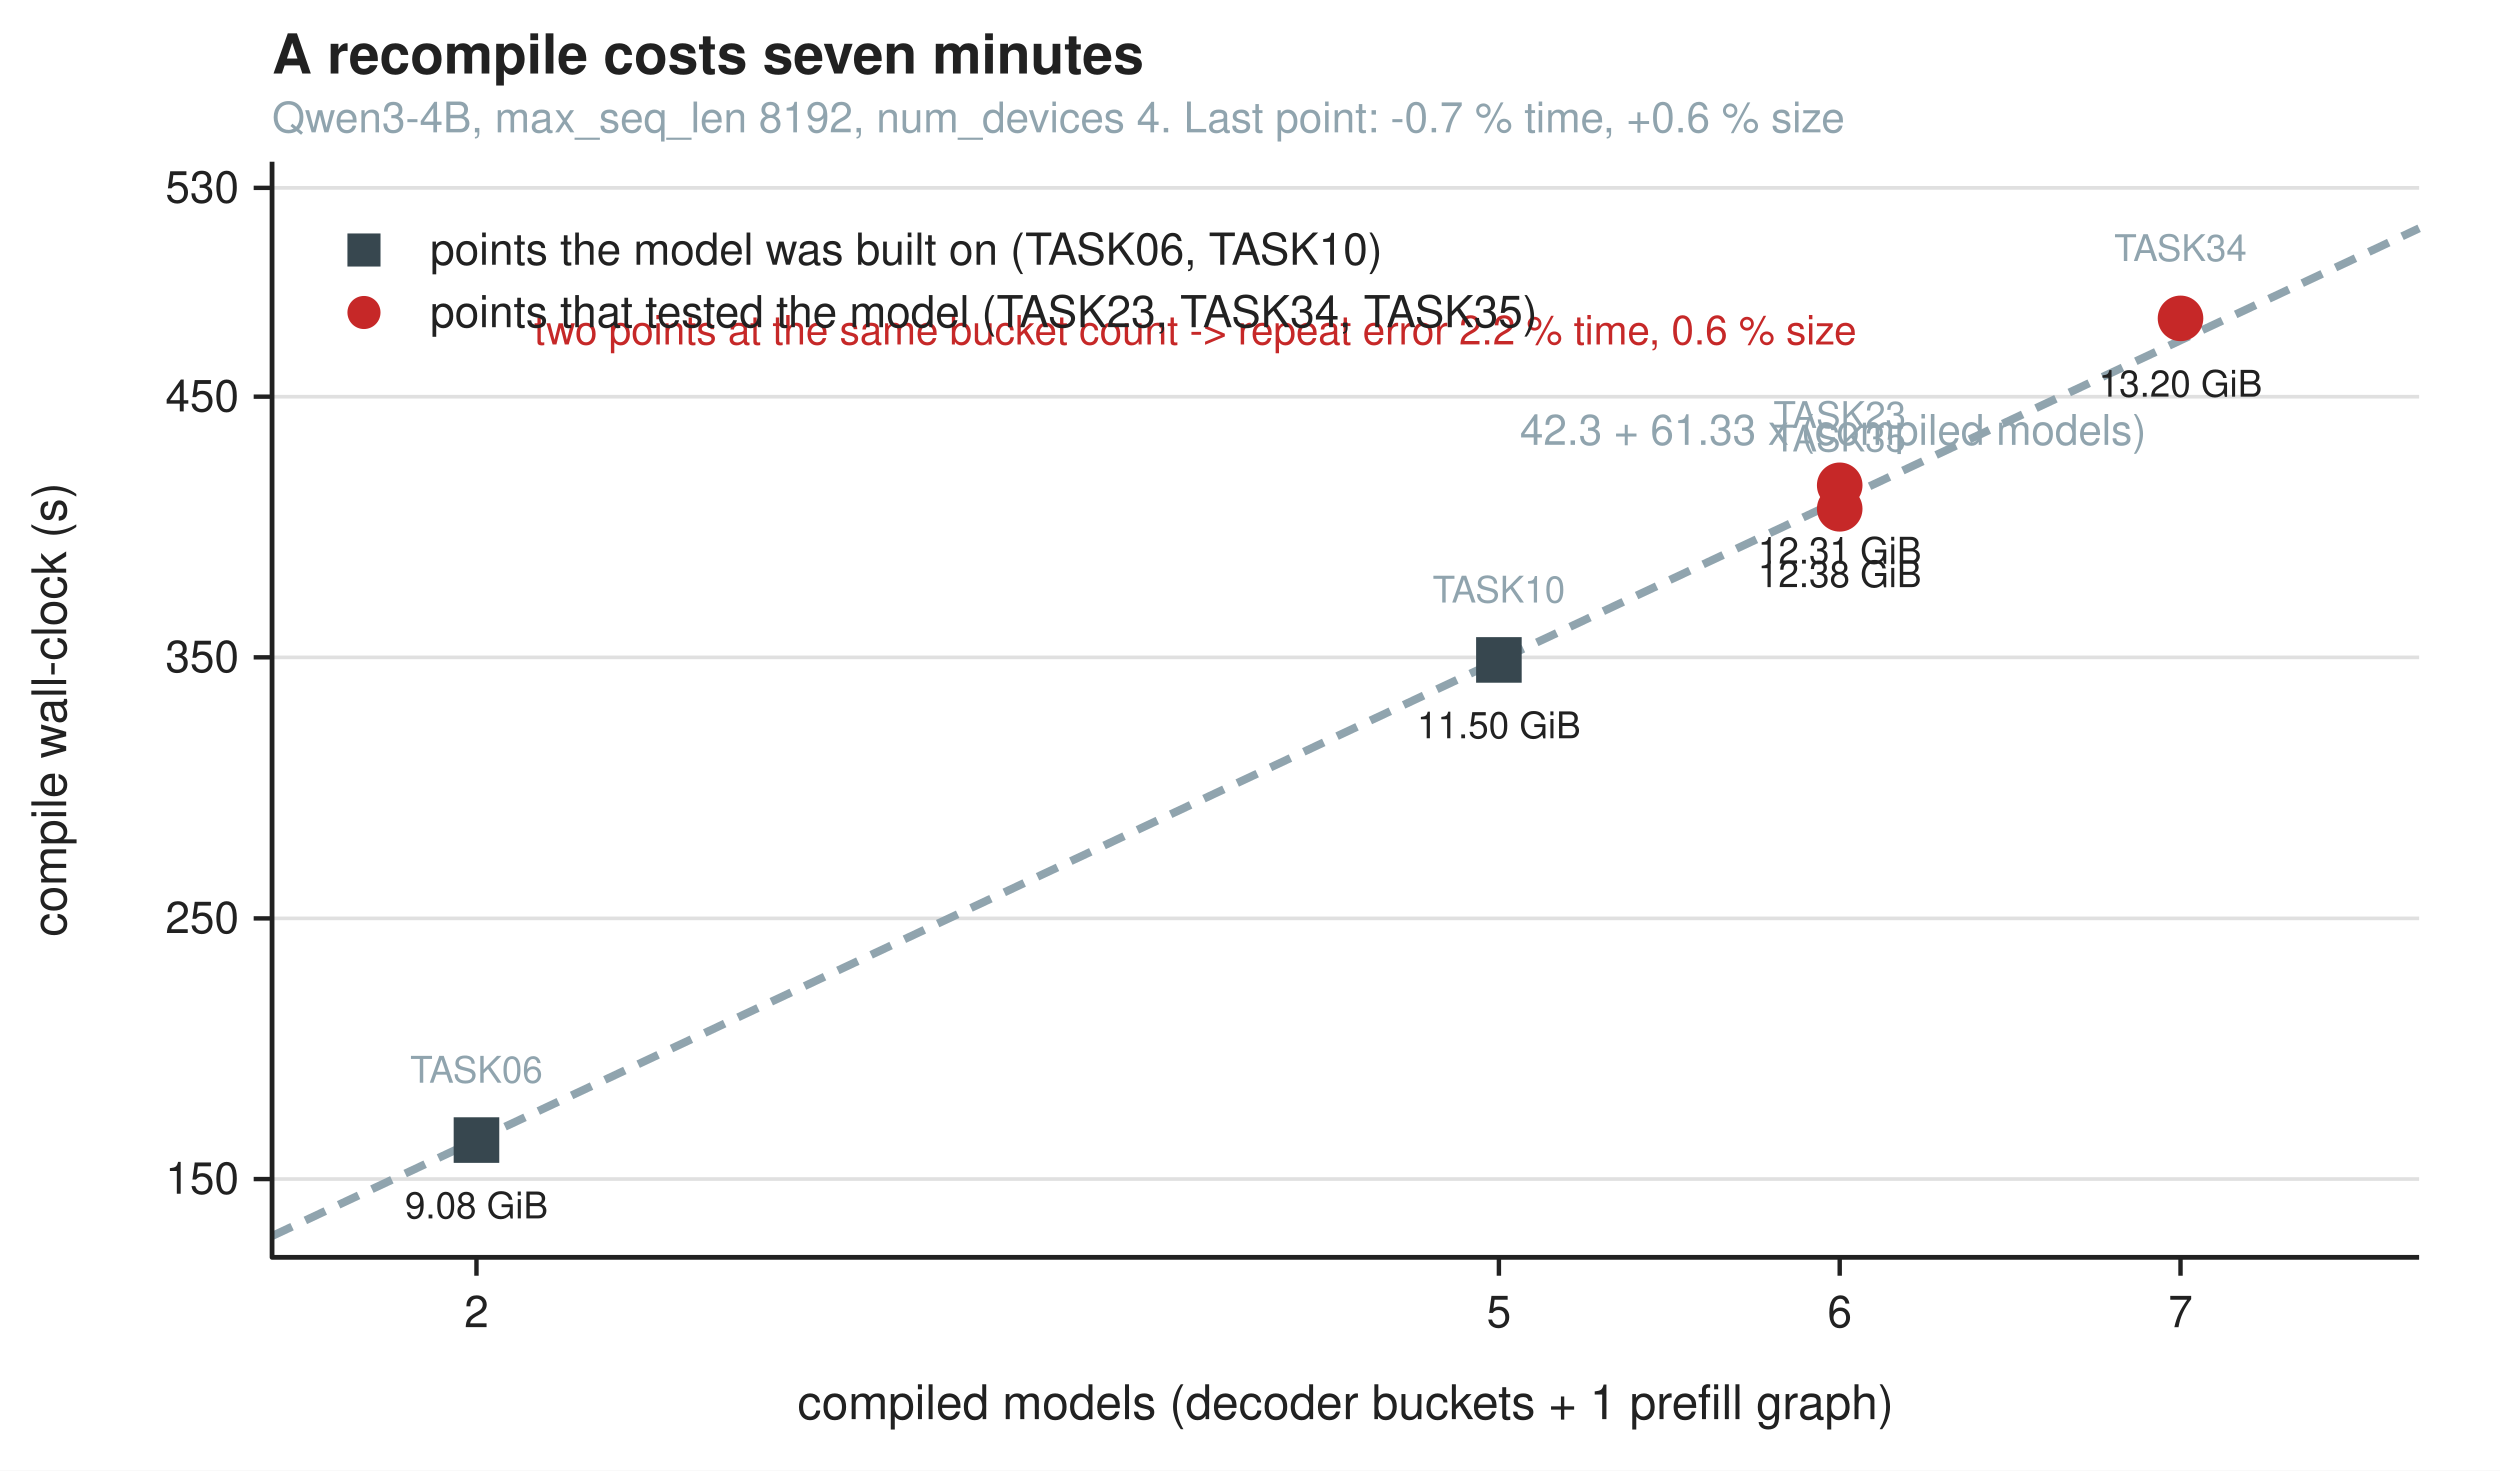
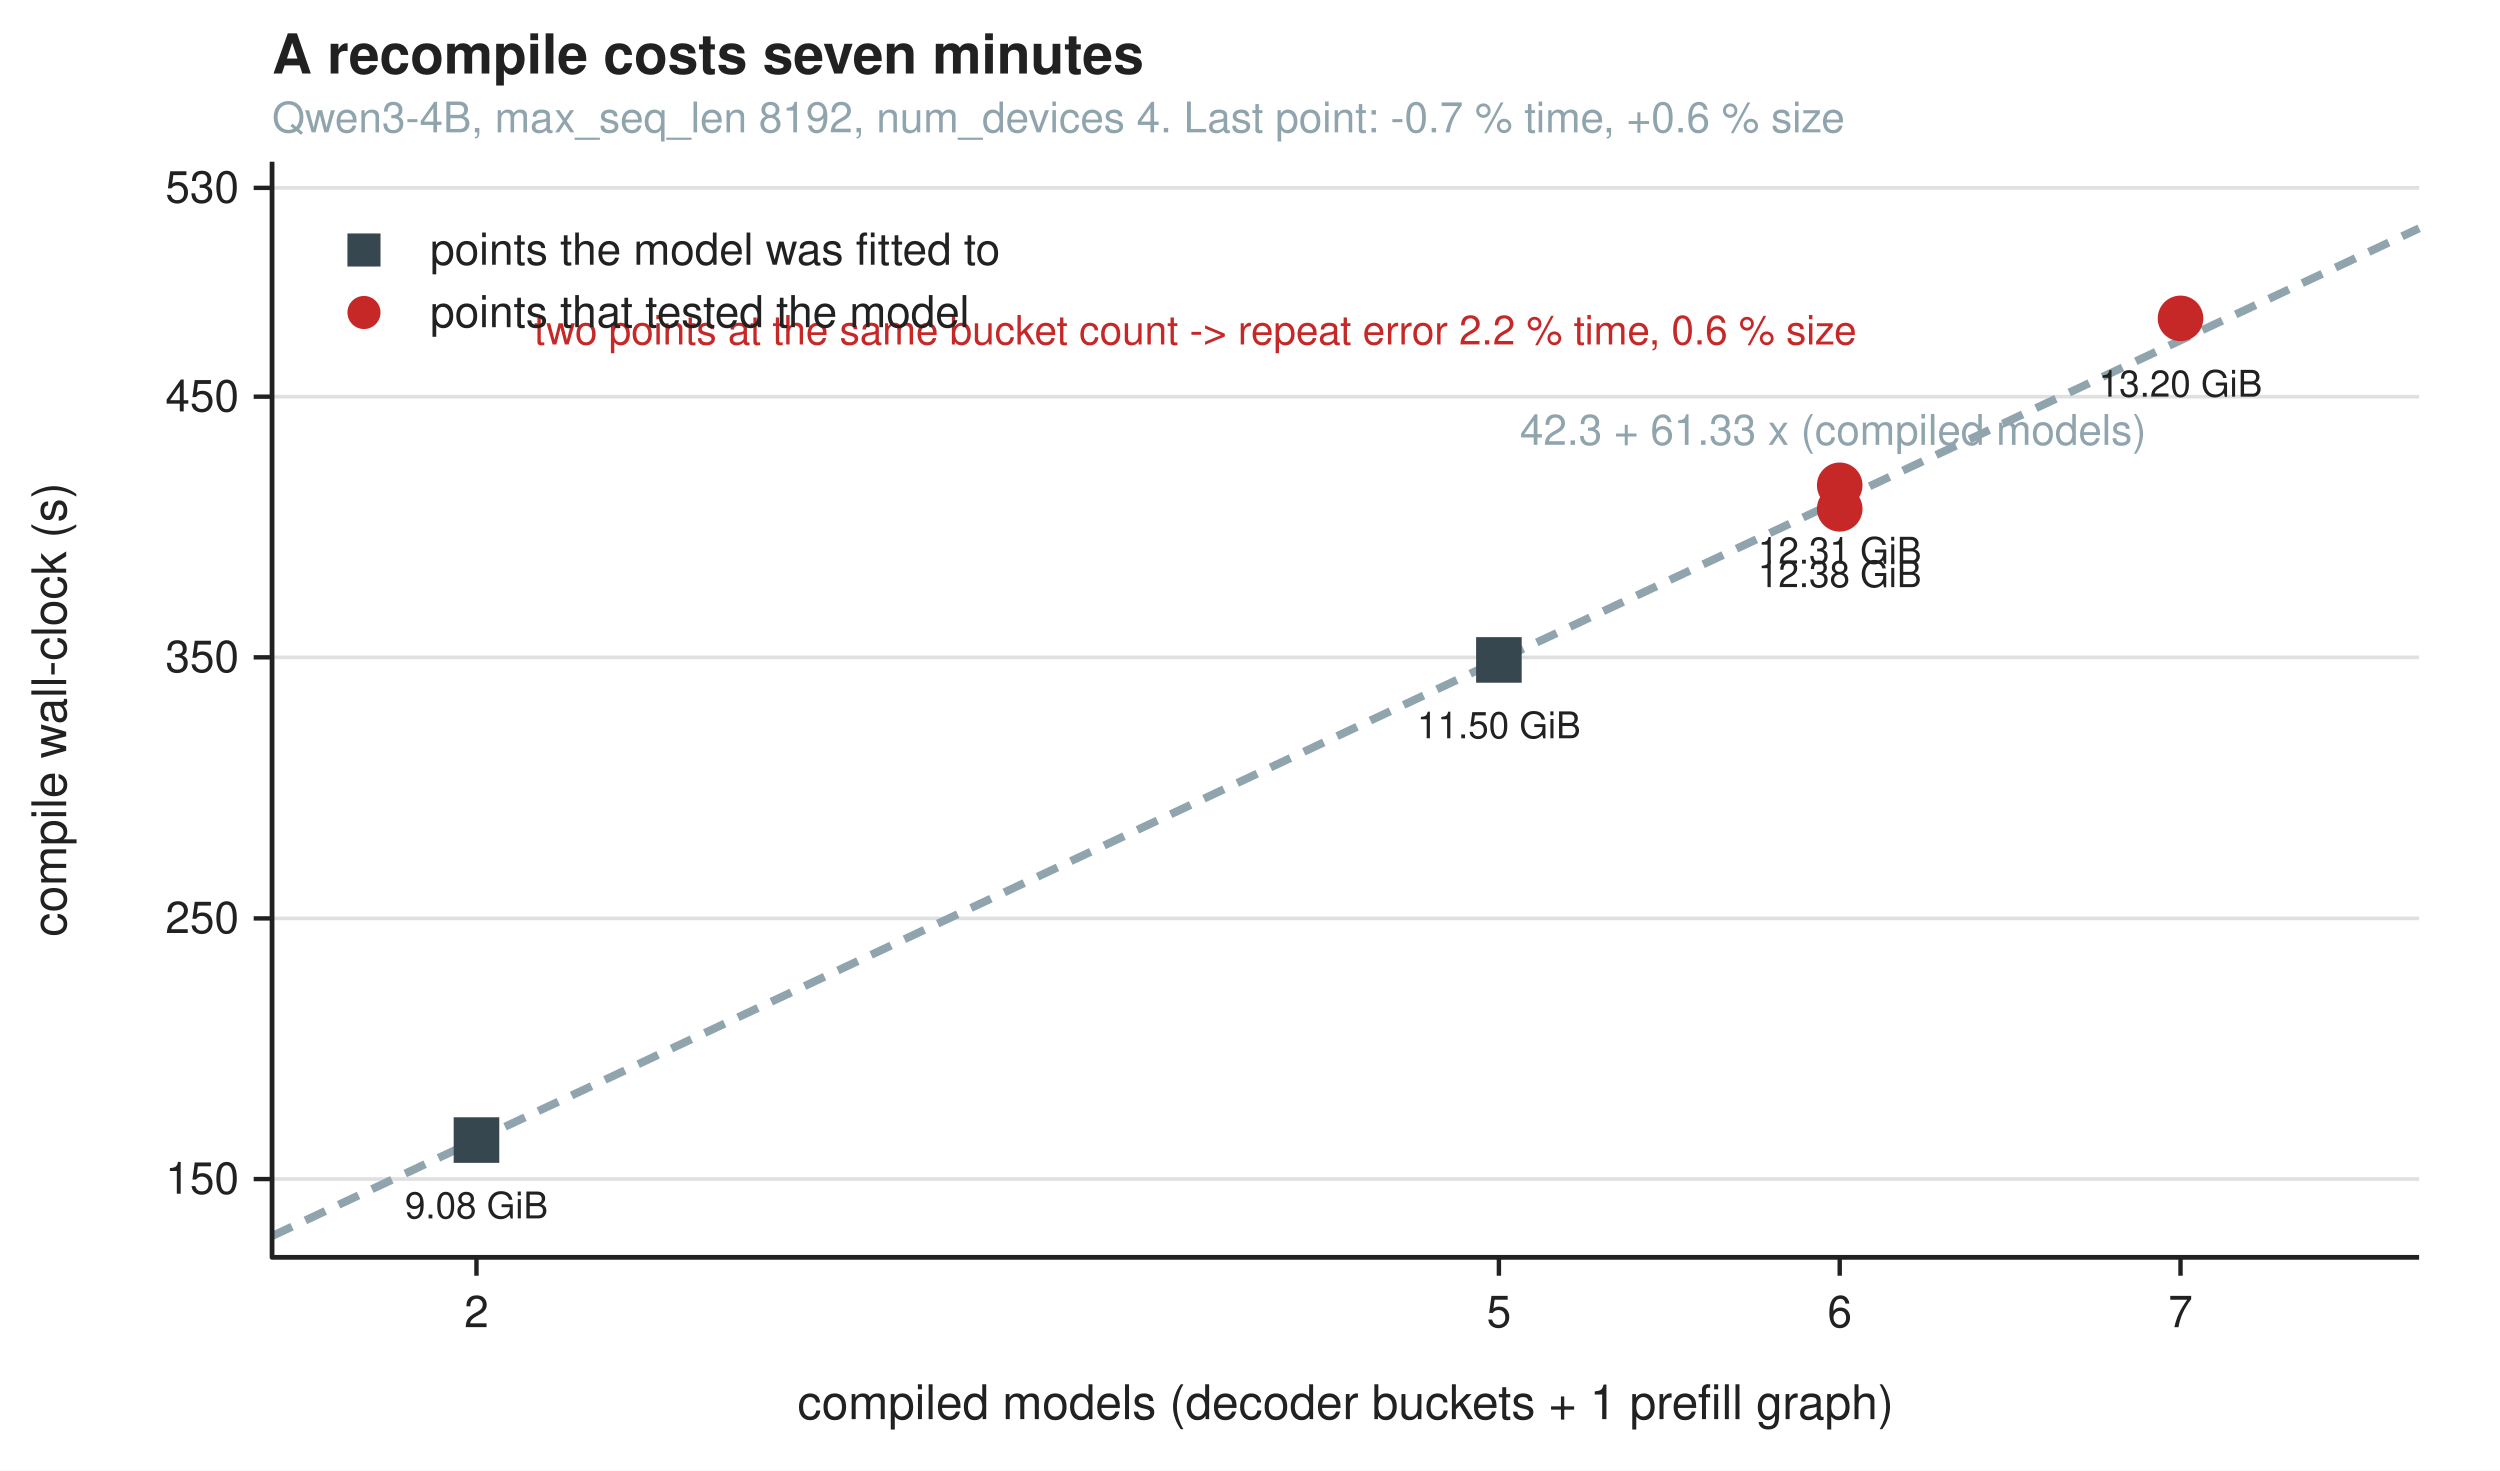
<svg xmlns="http://www.w3.org/2000/svg" width="680" height="400" viewBox="0 0 680 400">
  <rect width="680" height="400" fill="#ffffff" />
  <path d="M74.0,320.7 L658.0,320.7" fill="none" stroke="#e0e0e0" stroke-width="1" stroke-opacity="1.0" stroke-linejoin="round" />
  <path d="M74.0,249.8 L658.0,249.8" fill="none" stroke="#e0e0e0" stroke-width="1" stroke-opacity="1.0" stroke-linejoin="round" />
  <path d="M74.0,178.8 L658.0,178.8" fill="none" stroke="#e0e0e0" stroke-width="1" stroke-opacity="1.0" stroke-linejoin="round" />
  <path d="M74.0,107.9 L658.0,107.9" fill="none" stroke="#e0e0e0" stroke-width="1" stroke-opacity="1.0" stroke-linejoin="round" />
  <path d="M74.0,51.1 L658.0,51.1" fill="none" stroke="#e0e0e0" stroke-width="1" stroke-opacity="1.0" stroke-linejoin="round" />
  <path d="M74.0,336.2 L658.0,62.1" fill="none" stroke="#90a4ae" stroke-width="2.2" stroke-opacity="1.0" stroke-linejoin="round" stroke-dasharray="6 4" />
  <text x="583.8" y="121.0" font-size="11.5" text-anchor="end" fill="#90a4ae" font-weight="normal" font-family="Helvetica,Arial,sans-serif">42.3 + 61.33 x (compiled models)</text>
  <rect x="124.1" y="304.6" width="11.0" height="11.0" fill="#37474f" fill-opacity="1.0" stroke="#37474f" stroke-width="1.4" />
-   <text x="129.6" y="294.5" font-size="10" text-anchor="middle" fill="#90a4ae" font-weight="normal" font-family="Helvetica,Arial,sans-serif">TASK06</text>
  <text x="129.6" y="331.4" font-size="10" text-anchor="middle" fill="#212121" font-weight="normal" font-family="Helvetica,Arial,sans-serif">9.08 GiB</text>
  <rect x="402.2" y="174.0" width="11.0" height="11.0" fill="#37474f" fill-opacity="1.0" stroke="#37474f" stroke-width="1.4" />
-   <text x="407.7" y="163.9" font-size="10" text-anchor="middle" fill="#90a4ae" font-weight="normal" font-family="Helvetica,Arial,sans-serif">TASK10</text>
  <text x="407.7" y="200.8" font-size="10" text-anchor="middle" fill="#212121" font-weight="normal" font-family="Helvetica,Arial,sans-serif">11.50 GiB</text>
  <circle cx="500.4" cy="132.0" r="5.5" fill="#c62828" stroke="#c62828" stroke-width="1.4" />
-   <text x="500.4" y="116.4" font-size="10" text-anchor="middle" fill="#90a4ae" font-weight="normal" font-family="Helvetica,Arial,sans-serif">TASK23</text>
  <text x="500.4" y="153.3" font-size="10" text-anchor="middle" fill="#212121" font-weight="normal" font-family="Helvetica,Arial,sans-serif">12.31 GiB</text>
  <circle cx="593.1" cy="86.6" r="5.5" fill="#c62828" stroke="#c62828" stroke-width="1.4" />
-   <text x="593.1" y="71.0" font-size="10" text-anchor="middle" fill="#90a4ae" font-weight="normal" font-family="Helvetica,Arial,sans-serif">TASK34</text>
  <text x="593.1" y="107.9" font-size="10" text-anchor="middle" fill="#212121" font-weight="normal" font-family="Helvetica,Arial,sans-serif">13.20 GiB</text>
  <circle cx="500.4" cy="138.4" r="5.5" fill="#c62828" stroke="#c62828" stroke-width="1.4" />
-   <text x="500.4" y="122.8" font-size="10" text-anchor="middle" fill="#90a4ae" font-weight="normal" font-family="Helvetica,Arial,sans-serif">TASK35</text>
  <text x="500.4" y="159.7" font-size="10" text-anchor="middle" fill="#212121" font-weight="normal" font-family="Helvetica,Arial,sans-serif">12.38 GiB</text>
  <text x="505.0" y="93.7" font-size="11" text-anchor="end" fill="#c62828" font-weight="normal" font-family="Helvetica,Arial,sans-serif">two points at the same bucket count -&gt; repeat error 2.2 % time, 0.6 % size</text>
  <path d="M74.0,44.0 L74.0,342.0 L658.0,342.0" fill="none" stroke="#212121" stroke-width="1.3" stroke-opacity="1.0" stroke-linejoin="round" />
  <path d="M129.6,342.0 L129.6,347.0" fill="none" stroke="#212121" stroke-width="1.2" stroke-opacity="1.0" stroke-linejoin="round" />
  <text x="129.6" y="361.0" font-size="12" text-anchor="middle" fill="#212121" font-weight="normal" font-family="Helvetica,Arial,sans-serif">2</text>
  <path d="M407.7,342.0 L407.7,347.0" fill="none" stroke="#212121" stroke-width="1.2" stroke-opacity="1.0" stroke-linejoin="round" />
  <text x="407.7" y="361.0" font-size="12" text-anchor="middle" fill="#212121" font-weight="normal" font-family="Helvetica,Arial,sans-serif">5</text>
  <path d="M500.4,342.0 L500.4,347.0" fill="none" stroke="#212121" stroke-width="1.2" stroke-opacity="1.0" stroke-linejoin="round" />
  <text x="500.4" y="361.0" font-size="12" text-anchor="middle" fill="#212121" font-weight="normal" font-family="Helvetica,Arial,sans-serif">6</text>
  <path d="M593.1,342.0 L593.1,347.0" fill="none" stroke="#212121" stroke-width="1.2" stroke-opacity="1.0" stroke-linejoin="round" />
  <text x="593.1" y="361.0" font-size="12" text-anchor="middle" fill="#212121" font-weight="normal" font-family="Helvetica,Arial,sans-serif">7</text>
  <path d="M69.0,320.7 L74.0,320.7" fill="none" stroke="#212121" stroke-width="1.2" stroke-opacity="1.0" stroke-linejoin="round" />
  <text x="65.0" y="324.7" font-size="12" text-anchor="end" fill="#212121" font-weight="normal" font-family="Helvetica,Arial,sans-serif">150</text>
  <path d="M69.0,249.8 L74.0,249.8" fill="none" stroke="#212121" stroke-width="1.2" stroke-opacity="1.0" stroke-linejoin="round" />
  <text x="65.0" y="253.8" font-size="12" text-anchor="end" fill="#212121" font-weight="normal" font-family="Helvetica,Arial,sans-serif">250</text>
  <path d="M69.0,178.8 L74.0,178.8" fill="none" stroke="#212121" stroke-width="1.2" stroke-opacity="1.0" stroke-linejoin="round" />
  <text x="65.0" y="182.8" font-size="12" text-anchor="end" fill="#212121" font-weight="normal" font-family="Helvetica,Arial,sans-serif">350</text>
  <path d="M69.0,107.9 L74.0,107.9" fill="none" stroke="#212121" stroke-width="1.2" stroke-opacity="1.0" stroke-linejoin="round" />
  <text x="65.0" y="111.9" font-size="12" text-anchor="end" fill="#212121" font-weight="normal" font-family="Helvetica,Arial,sans-serif">450</text>
  <path d="M69.0,51.1 L74.0,51.1" fill="none" stroke="#212121" stroke-width="1.2" stroke-opacity="1.0" stroke-linejoin="round" />
  <text x="65.0" y="55.1" font-size="12" text-anchor="end" fill="#212121" font-weight="normal" font-family="Helvetica,Arial,sans-serif">530</text>
  <text x="366.0" y="386.0" font-size="13" text-anchor="middle" fill="#212121" font-weight="normal" font-family="Helvetica,Arial,sans-serif">compiled models (decoder buckets + 1 prefill graph)</text>
  <text x="18.0" y="193.0" font-size="13" text-anchor="middle" fill="#212121" font-weight="normal" font-family="Helvetica,Arial,sans-serif" transform="rotate(-90 18.0 193.0)">compile wall-clock (s)</text>
  <text x="74.0" y="20.0" font-size="15" text-anchor="start" fill="#212121" font-weight="bold" font-family="Helvetica,Arial,sans-serif">A recompile costs seven minutes</text>
  <text x="74.0" y="36.0" font-size="11.5" text-anchor="start" fill="#90a4ae" font-weight="normal" font-family="Helvetica,Arial,sans-serif">Qwen3-4B, max_seq_len 8192, num_devices 4. Last point: -0.7 % time, +0.6 % size</text>
  <rect x="94.5" y="63.5" width="9.0" height="9.0" fill="#37474f" fill-opacity="1.0" />
-   <text x="117.0" y="72.0" font-size="12" text-anchor="start" fill="#212121" font-weight="normal" font-family="Helvetica,Arial,sans-serif">points the model was built on (TASK06, TASK10)</text>
+   <text x="117.0" y="72.0" font-size="12" text-anchor="start" fill="#212121" font-weight="normal" font-family="Helvetica,Arial,sans-serif">points the model was fitted to</text>
  <circle cx="99.0" cy="85.0" r="4.5" fill="#c62828" stroke="#c62828" stroke-width="0" />
-   <text x="117.0" y="89.0" font-size="12" text-anchor="start" fill="#212121" font-weight="normal" font-family="Helvetica,Arial,sans-serif">points that tested the model (TASK23, TASK34, TASK35)</text>
+   <text x="117.0" y="89.0" font-size="12" text-anchor="start" fill="#212121" font-weight="normal" font-family="Helvetica,Arial,sans-serif">points that tested the model</text>
</svg>
